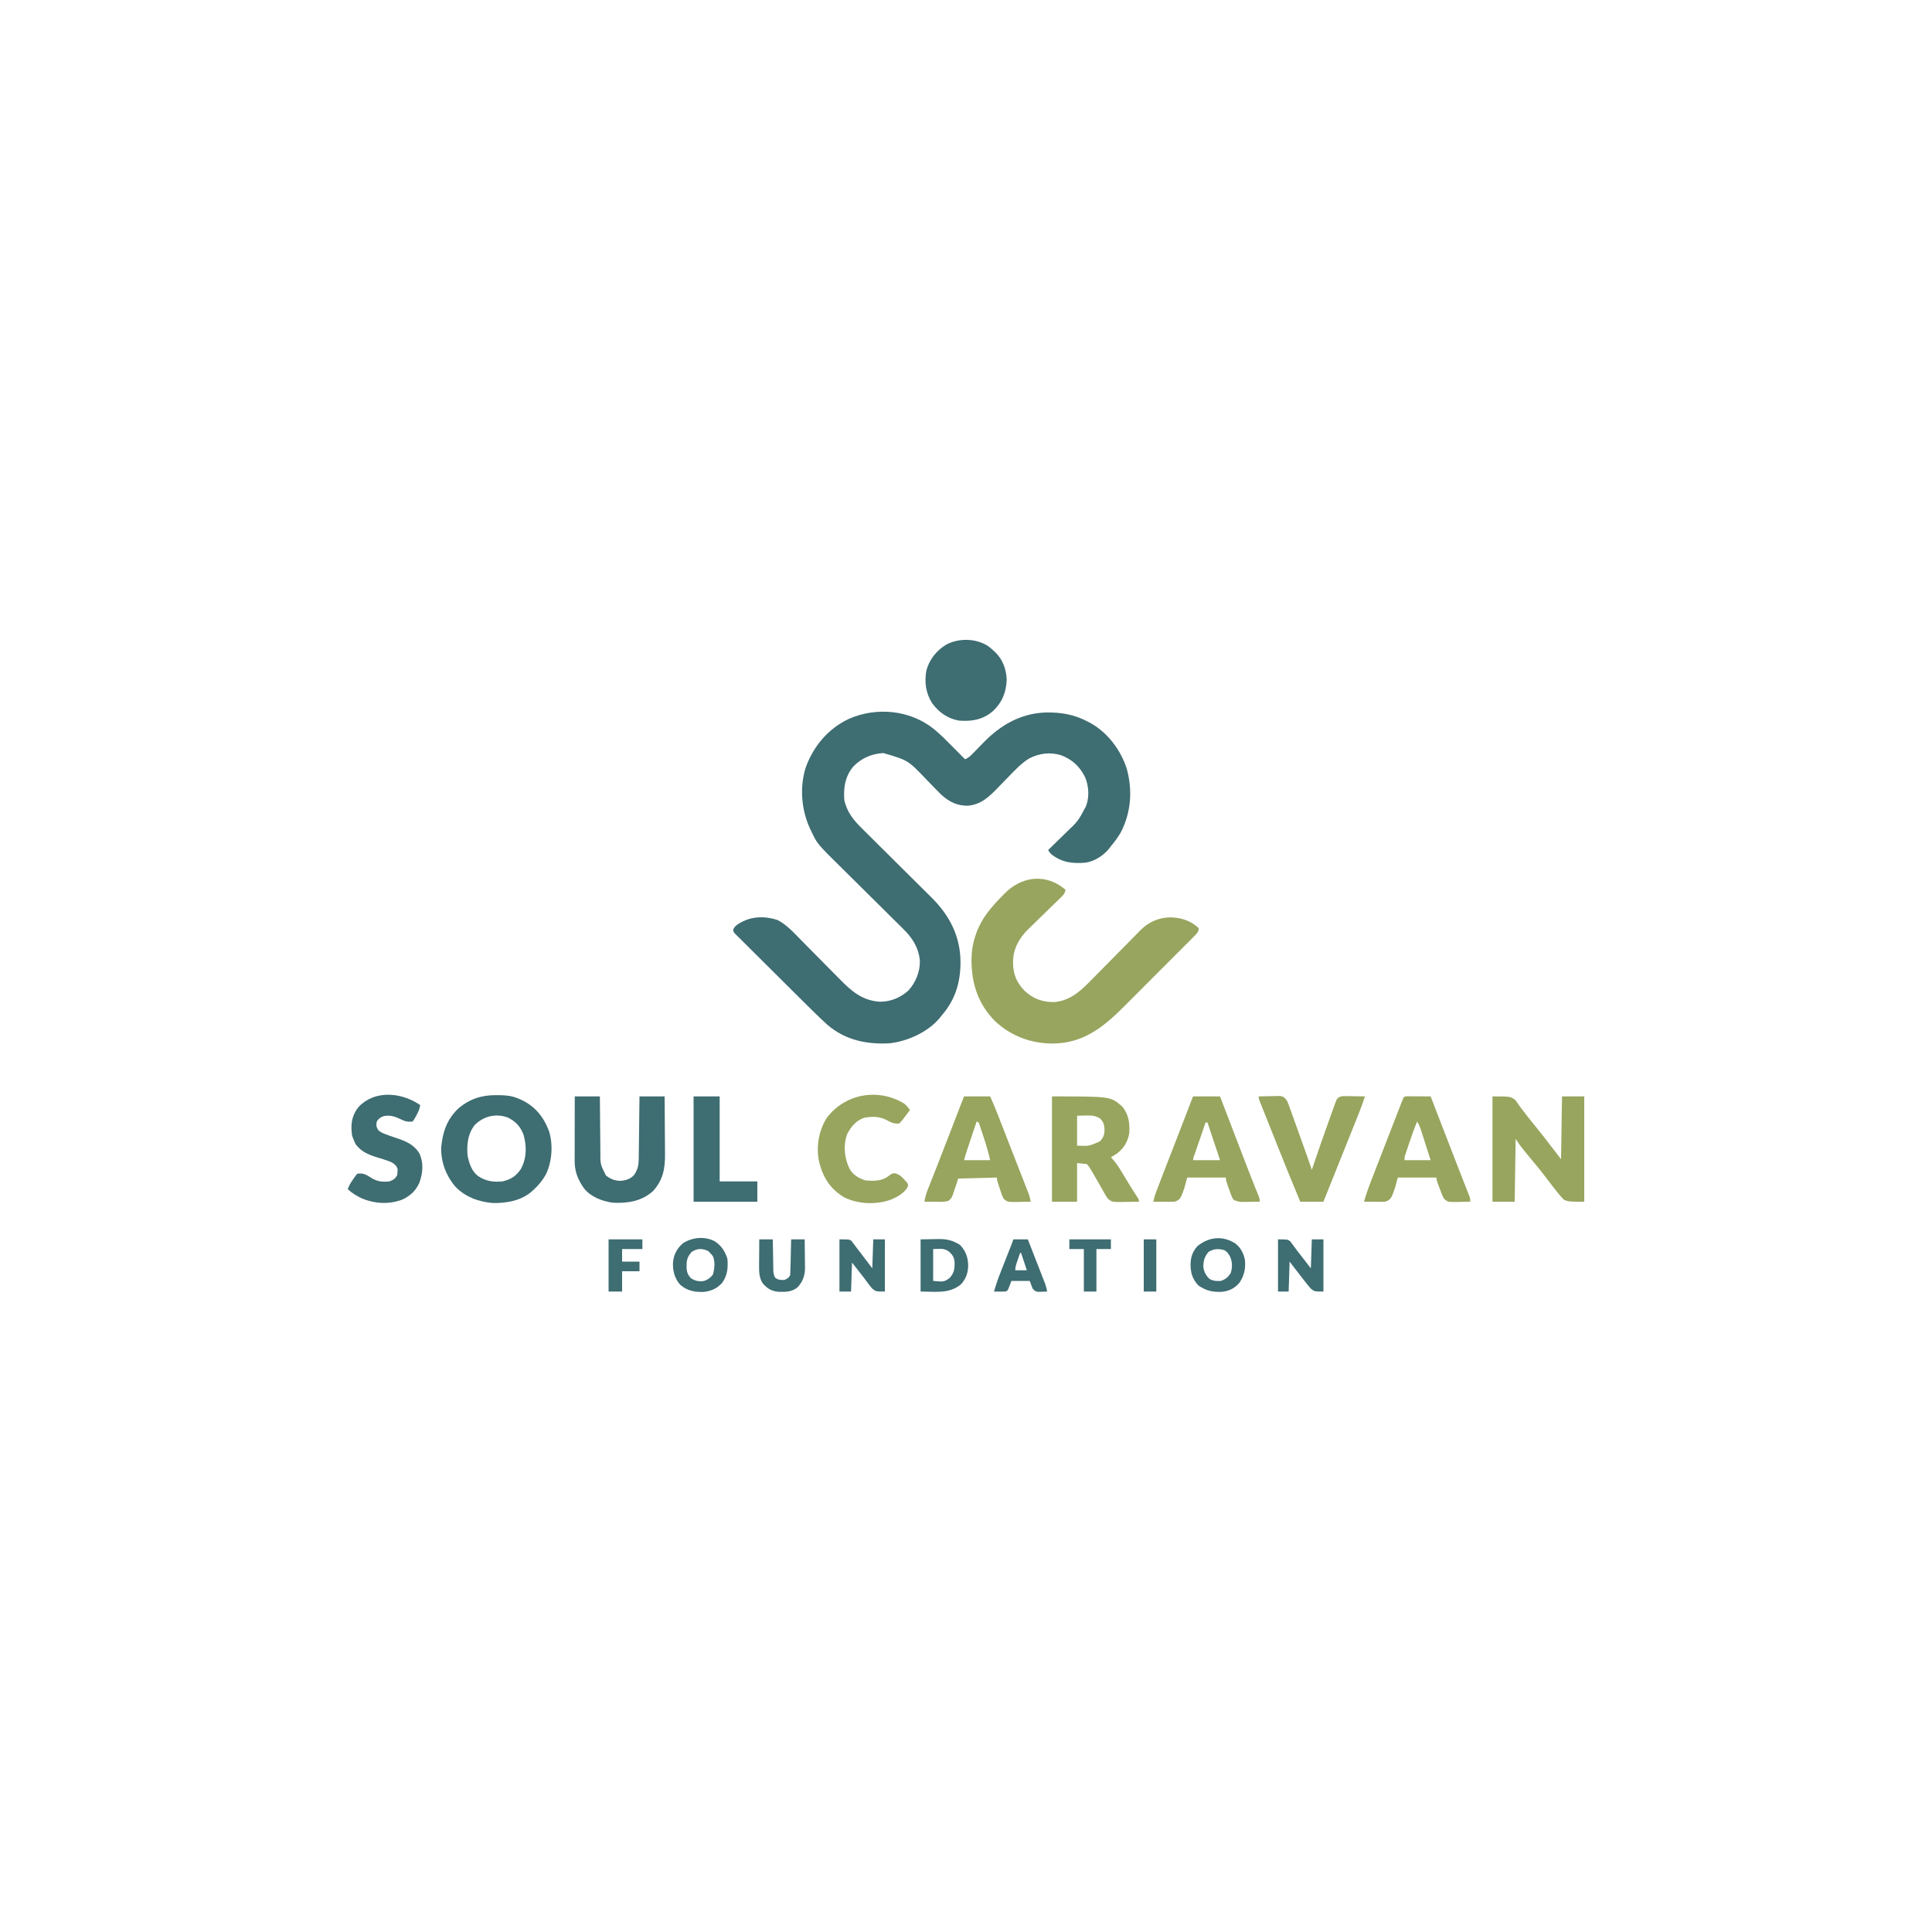
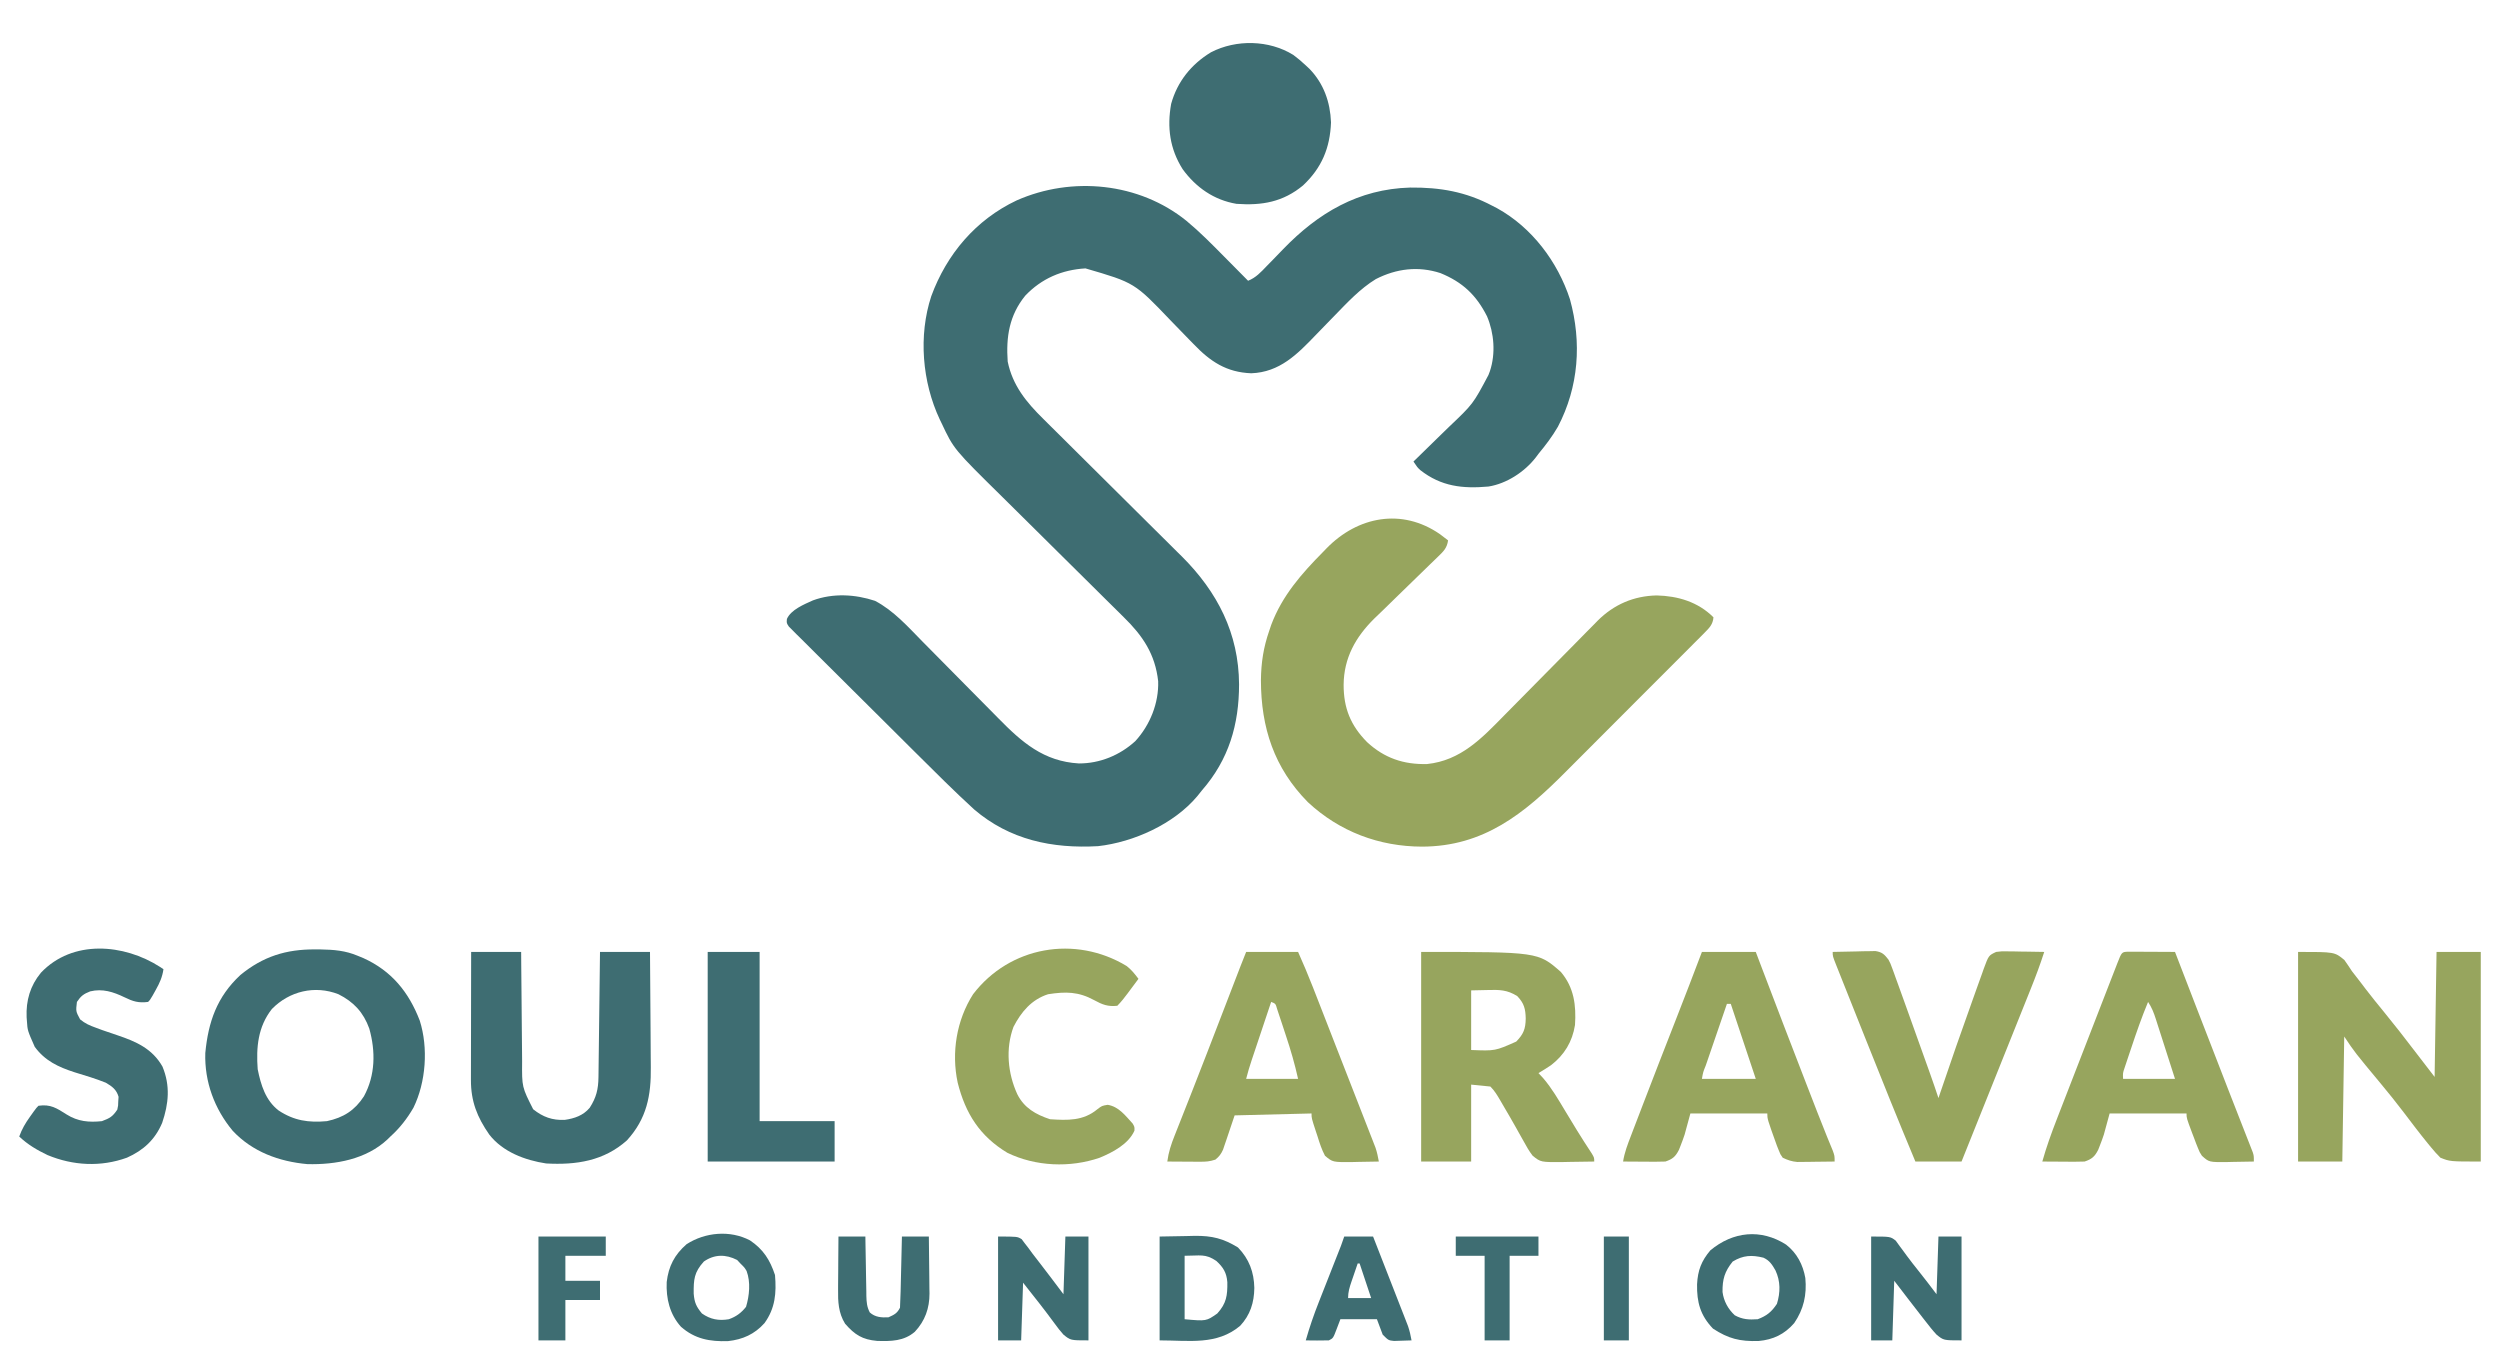
- <svg xmlns="http://www.w3.org/2000/svg" version="1.1" width="2000" height="2000">
+ <svg xmlns="http://www.w3.org/2000/svg" version="1.1" viewBox="350 640 1300 710" preserveAspectRatio="xMidYMid meet">
  <path d="M0 0 C6.999 5.802 13.331 12.237 19.707 18.707 C20.909 19.919 22.112 21.131 23.314 22.342 C26.222 25.271 29.122 28.206 32.02 31.145 C36.068 29.543 38.693 26.659 41.641 23.578 C42.753 22.44 43.866 21.303 44.979 20.166 C46.707 18.389 48.432 16.609 50.15 14.822 C68.489 -4.194 89.446 -16.564 116.314 -17.326 C131.797 -17.467 145.194 -15.189 159.02 -7.855 C160.243 -7.229 160.243 -7.229 161.492 -6.59 C179.62 3.408 193.026 21.263 199.395 40.77 C205.597 63.191 203.98 86.247 193.145 107.02 C190.204 112.101 186.76 116.632 183.02 121.145 C182.561 121.761 182.102 122.377 181.629 123.012 C175.839 130.499 166.445 136.656 157.02 138.145 C143.619 139.342 132.456 138.135 121.578 129.609 C120.02 128.145 120.02 128.145 118.02 125.145 C118.42 124.758 118.82 124.371 119.232 123.972 C123.436 119.902 127.618 115.81 131.789 111.705 C133.343 110.18 134.903 108.662 136.468 107.149 C149.006 95.239 149.006 95.239 157.02 80.145 C157.398 79.138 157.398 79.138 157.784 78.111 C160.814 69.005 159.982 58.379 156.281 49.641 C150.683 38.566 143.541 31.835 132.02 27.145 C120.509 23.411 109.209 24.789 98.457 30.27 C90.23 35.299 83.587 42.509 76.902 49.375 C76.273 50.019 75.645 50.662 74.997 51.326 C72.387 53.999 69.777 56.671 67.193 59.369 C57.564 69.398 48.459 78.694 33.676 79.246 C20.784 78.753 12.371 73.156 3.652 64.027 C2.892 63.252 2.132 62.477 1.349 61.678 C-1.871 58.393 -5.067 55.085 -8.264 51.779 C-26.997 32.159 -26.997 32.159 -52.543 24.707 C-64.77 25.422 -75.373 29.972 -83.855 38.895 C-92.186 49.148 -93.875 60.366 -92.98 73.145 C-90.431 85.584 -83.302 94.29 -74.44 102.994 C-73.603 103.828 -72.767 104.662 -71.905 105.521 C-69.158 108.255 -66.401 110.979 -63.645 113.703 C-61.72 115.615 -59.798 117.53 -57.876 119.444 C-52.31 124.986 -46.733 130.516 -41.155 136.045 C-34.062 143.078 -26.974 150.116 -19.895 157.164 C-16.602 160.441 -13.301 163.711 -9.997 166.978 C-8.258 168.707 -6.519 170.436 -4.78 172.166 C-4.004 172.929 -3.229 173.693 -2.43 174.479 C16.132 193.001 27.174 214.502 27.332 240.957 C27.332 261.906 22 280.122 8.02 296.145 C7.246 297.114 6.473 298.083 5.676 299.082 C-6.46 313.62 -27.495 323.069 -45.98 325.145 C-69.808 326.503 -91.932 321.886 -110.454 306.027 C-120.726 296.624 -130.566 286.781 -140.438 276.961 C-141.408 275.995 -142.379 275.03 -143.35 274.065 C-147.382 270.054 -151.412 266.042 -155.439 262.027 C-161.181 256.301 -166.932 250.585 -172.693 244.879 C-176.767 240.844 -180.831 236.8 -184.888 232.748 C-187.304 230.335 -189.725 227.927 -192.156 225.528 C-194.851 222.865 -197.53 220.186 -200.206 217.502 C-201.418 216.315 -201.418 216.315 -202.654 215.105 C-203.375 214.375 -204.097 213.645 -204.841 212.892 C-205.475 212.261 -206.109 211.63 -206.763 210.98 C-207.98 209.145 -207.98 209.145 -207.79 207.01 C-205.697 202.188 -198.845 199.405 -194.23 197.332 C-183.811 193.525 -172.368 194.131 -161.957 197.586 C-152.291 202.647 -144.888 211.017 -137.327 218.708 C-135.229 220.842 -133.123 222.968 -131.015 225.092 C-125.028 231.128 -119.053 237.174 -113.087 243.23 C-109.422 246.949 -105.747 250.658 -102.066 254.361 C-100.675 255.764 -99.289 257.17 -97.906 258.581 C-85.593 271.14 -74.276 281.071 -55.953 282.137 C-45.069 282.165 -34.641 277.881 -26.605 270.52 C-18.969 262.198 -14.351 250.717 -14.734 239.367 C-16.291 225.31 -22.739 215.741 -32.673 206.046 C-33.526 205.197 -34.379 204.348 -35.257 203.474 C-37.575 201.171 -39.901 198.877 -42.231 196.587 C-44.686 194.168 -47.129 191.737 -49.572 189.306 C-55.254 183.659 -60.95 178.026 -66.649 172.395 C-73.888 165.241 -81.121 158.08 -88.34 150.905 C-90.763 148.497 -93.189 146.092 -95.624 143.696 C-121.019 118.684 -121.019 118.684 -127.355 105.207 C-127.837 104.215 -127.837 104.215 -128.328 103.204 C-137.446 83.774 -139.466 59.667 -132.717 39.152 C-124.68 17.243 -109.491 -0.644 -88.312 -10.645 C-59.632 -23.333 -24.682 -19.958 0 0 Z " fill="#3E6D72" transform="translate(966.9805,754.8555)" />
  <path d="M0 0 C1.428 1.069 2.849 2.147 4.25 3.25 C3.7 7.179 1.926 8.904 -0.883 11.613 C-1.762 12.468 -2.64 13.324 -3.545 14.205 C-4.017 14.658 -4.489 15.112 -4.976 15.579 C-6.465 17.011 -7.943 18.454 -9.417 19.901 C-13.612 24.014 -17.821 28.111 -22.051 32.188 C-24.642 34.686 -27.214 37.202 -29.777 39.729 C-31.212 41.135 -32.667 42.52 -34.122 43.905 C-43.878 53.551 -49.937 64.409 -50.062 78.312 C-50.086 90.466 -46.435 99.482 -37.867 108.156 C-28.916 116.441 -18.874 119.861 -6.703 119.555 C10.859 117.743 21.827 106.108 33.546 94.149 C35.709 91.942 37.883 89.746 40.059 87.552 C45.455 82.108 50.837 76.649 56.215 71.186 C60.777 66.551 65.347 61.924 69.928 57.309 C72.059 55.156 74.178 52.992 76.297 50.826 C77.615 49.497 78.933 48.169 80.252 46.841 C80.829 46.245 81.406 45.649 82.001 45.035 C90.487 36.566 100.761 32.151 112.688 31.875 C123.738 32.14 134.219 35.219 142.25 43.25 C141.96 46.93 140.144 48.735 137.611 51.277 C136.829 52.069 136.047 52.861 135.241 53.677 C134.377 54.536 133.513 55.396 132.622 56.282 C131.716 57.195 130.81 58.107 129.877 59.048 C127.39 61.553 124.893 64.049 122.393 66.542 C120.301 68.631 118.214 70.725 116.126 72.818 C111.191 77.768 106.248 82.709 101.3 87.646 C96.22 92.714 91.153 97.796 86.092 102.884 C81.732 107.266 77.364 111.64 72.991 116.008 C70.385 118.61 67.783 121.215 65.188 123.827 C43.737 145.407 22.747 162.398 -9.25 162.5 C-31.578 162.453 -52.162 154.723 -68.633 139.395 C-86.226 121.574 -93.021 100.613 -93.069 75.997 C-92.966 66.807 -91.762 58.94 -88.75 50.25 C-88.399 49.212 -88.049 48.175 -87.688 47.105 C-81.967 31.95 -71.969 20.595 -60.75 9.25 C-60.156 8.635 -59.562 8.019 -58.949 7.385 C-42.74 -9.231 -19.783 -13.679 0 0 Z " fill="#97A55E" transform="translate(1098.75,917.75)" />
  <path d="M0 0 C19 0 19 0 24.062 4.188 C25.422 6.092 26.733 8.032 28 10 C29.57 12.052 31.154 14.093 32.75 16.125 C33.59 17.231 34.428 18.338 35.266 19.445 C38.257 23.368 41.375 27.183 44.5 31 C50.141 37.901 55.596 44.911 61 52 C65.95 58.435 65.95 58.435 71 65 C71.33 43.55 71.66 22.1 72 0 C79.59 0 87.18 0 95 0 C95 35.97 95 71.94 95 109 C79 109 79 109 74 107 C72.184 105.181 70.601 103.428 69 101.438 C68.529 100.867 68.059 100.297 67.573 99.71 C63.265 94.443 59.158 89.019 55.055 83.591 C51.096 78.372 47 73.287 42.812 68.25 C29.445 52.168 29.445 52.168 24 44 C23.67 65.45 23.34 86.9 23 109 C15.41 109 7.82 109 0 109 C0 73.03 0 37.06 0 0 Z " fill="#97A55E" transform="translate(1545,1135)" />
  <path d="M0 0 C1.46 0.008 1.46 0.008 2.949 0.017 C9.744 0.132 15.808 0.636 22.125 3.312 C23.103 3.715 24.082 4.117 25.09 4.531 C39.749 11.186 48.686 22.171 54.398 37.023 C58.896 51.194 57.628 69.061 51.125 82.312 C47.835 87.985 44.009 92.917 39.125 97.312 C38.638 97.792 38.15 98.272 37.648 98.766 C26.583 109.149 10.713 112.012 -4.008 111.66 C-18.707 110.339 -32.607 105.278 -42.875 94.312 C-52.359 82.927 -57.581 68.803 -57.121 53.91 C-55.589 37.742 -51.079 24.67 -38.875 13.312 C-27.094 3.662 -15.085 -0.091 0 0 Z M-22.5 31 C-29.751 40.216 -30.72 50.967 -29.875 62.312 C-28.216 70.525 -25.812 78.5 -18.988 83.77 C-10.957 89.078 -3.39 90.179 6.125 89.312 C14.685 87.477 20.597 83.749 25.367 76.398 C31.355 65.428 31.469 53.012 28.156 41.172 C25.125 32.768 20.09 27.316 12.125 23.312 C-0.155 18.525 -13.406 21.689 -22.5 31 Z " fill="#3E6D72" transform="translate(513.875,1133.688)" />
  <path d="M0 0 C60.783 0 60.783 0 72.617 10.379 C79.517 18.468 80.669 27.793 80 38 C78.631 46.654 74.495 53.534 67.543 58.895 C65.397 60.338 63.238 61.706 61 63 C61.826 63.892 62.653 64.784 63.504 65.703 C67.989 70.939 71.393 76.859 74.938 82.75 C76.3 84.995 77.663 87.24 79.027 89.484 C80.013 91.113 80.013 91.113 81.019 92.775 C83.524 96.853 86.125 100.865 88.752 104.864 C90 107 90 107 90 109 C85.792 109.087 81.584 109.141 77.375 109.188 C76.185 109.213 74.995 109.238 73.77 109.264 C62.209 109.361 62.209 109.361 58 106 C56.132 103.599 54.691 101.049 53.25 98.375 C52.391 96.85 51.532 95.325 50.672 93.801 C50.236 93.014 49.799 92.227 49.35 91.417 C47.124 87.431 44.812 83.498 42.5 79.562 C42.079 78.835 41.658 78.108 41.224 77.359 C39.644 74.652 38.226 72.226 36 70 C32.7 69.67 29.4 69.34 26 69 C26 82.2 26 95.4 26 109 C17.42 109 8.84 109 0 109 C0 73.03 0 37.06 0 0 Z M26 20 C26 30.23 26 40.46 26 51 C38.491 51.495 38.491 51.495 49.438 46.625 C53.224 42.746 54.299 40.038 54.375 34.625 C54.268 29.628 53.543 26.73 50 23 C44.823 19.678 40.551 19.63 34.625 19.812 C31.779 19.874 28.933 19.936 26 20 Z " fill="#97A55E" transform="translate(1089,1135)" />
  <path d="M0 0 C8.58 0 17.16 0 26 0 C26.015 2.109 26.029 4.218 26.044 6.391 C26.095 13.38 26.161 20.368 26.236 27.357 C26.28 31.592 26.32 35.827 26.346 40.062 C26.373 44.154 26.413 48.245 26.463 52.336 C26.48 53.892 26.491 55.449 26.498 57.005 C26.395 70.255 26.395 70.255 32.25 81.812 C37.346 85.866 42.204 87.615 48.664 87.34 C53.766 86.598 58.247 85.074 61.641 81.059 C65.085 75.685 66.127 71.459 66.205 65.05 C66.215 64.347 66.225 63.645 66.235 62.921 C66.267 60.599 66.292 58.278 66.316 55.957 C66.337 54.347 66.358 52.737 66.379 51.127 C66.435 46.891 66.484 42.654 66.532 38.418 C66.582 34.094 66.638 29.771 66.693 25.447 C66.801 16.965 66.902 8.482 67 0 C75.58 0 84.16 0 93 0 C93.091 9.572 93.164 19.143 93.207 28.715 C93.228 33.16 93.256 37.606 93.302 42.051 C93.346 46.35 93.369 50.649 93.38 54.948 C93.387 56.579 93.401 58.21 93.423 59.842 C93.613 74.669 91.309 86.711 81 98 C68.986 108.719 54.596 110.862 39 110 C28.025 108.347 16.441 103.999 9.445 95 C3.121 85.938 -0.132 77.732 -0.114 66.639 C-0.114 65.917 -0.114 65.194 -0.114 64.45 C-0.113 62.075 -0.106 59.7 -0.098 57.324 C-0.096 55.672 -0.094 54.02 -0.093 52.368 C-0.09 48.03 -0.08 43.692 -0.069 39.353 C-0.058 34.922 -0.054 30.491 -0.049 26.061 C-0.038 17.374 -0.021 8.687 0 0 Z " fill="#3E6D72" transform="translate(595,1135)" />
  <path d="M0 0 C9.24 0 18.48 0 28 0 C28.935 2.463 29.869 4.927 30.832 7.465 C38.529 27.732 46.287 47.974 54.125 68.188 C54.525 69.221 54.926 70.254 55.339 71.319 C56.498 74.311 57.659 77.302 58.82 80.293 C59.183 81.227 59.545 82.161 59.918 83.123 C61.546 87.309 63.189 91.488 64.886 95.647 C65.17 96.346 65.455 97.045 65.748 97.765 C66.493 99.588 67.246 101.408 68 103.228 C69 106 69 106 69 109 C65.438 109.058 61.875 109.094 58.312 109.125 C57.305 109.142 56.298 109.159 55.26 109.176 C54.283 109.182 53.307 109.189 52.301 109.195 C51.405 109.206 50.51 109.216 49.587 109.227 C46.706 108.974 44.592 108.266 42 107 C40.777 105.258 40.777 105.258 39.938 103.125 C39.622 102.332 39.306 101.539 38.98 100.723 C34 86.892 34 86.892 34 84 C20.8 84 7.6 84 -6 84 C-6.99 87.63 -7.98 91.26 -9 95 C-9.622 96.849 -10.275 98.689 -11 100.5 C-11.309 101.294 -11.619 102.088 -11.938 102.906 C-13.722 106.423 -15.251 107.75 -19 109 C-20.7 109.082 -22.403 109.107 -24.105 109.098 C-25.088 109.094 -26.071 109.091 -27.084 109.088 C-28.108 109.08 -29.132 109.071 -30.188 109.062 C-31.223 109.058 -32.259 109.053 -33.326 109.049 C-35.884 109.037 -38.442 109.021 -41 109 C-40.275 104.36 -38.645 100.125 -36.965 95.766 C-36.655 94.952 -36.344 94.138 -36.024 93.299 C-35 90.614 -33.969 87.932 -32.938 85.25 C-32.219 83.372 -31.5 81.493 -30.781 79.615 C-25.078 64.723 -19.289 49.866 -13.476 35.017 C-8.917 23.369 -4.422 11.701 0 0 Z M13 27 C11.147 32.393 9.295 37.786 7.446 43.18 C6.816 45.017 6.185 46.853 5.554 48.689 C4.649 51.322 3.746 53.956 2.844 56.59 C2.559 57.416 2.275 58.242 1.982 59.093 C0.609 62.475 0.609 62.475 0 66 C9.24 66 18.48 66 28 66 C27.145 63.436 26.291 60.872 25.41 58.23 C21.94 47.82 18.47 37.41 15 27 C14.34 27 13.68 27 13 27 Z " fill="#97A55E" transform="translate(1235,1135)" />
  <path d="M0 0 C8.91 0 17.82 0 27 0 C29.687 6.046 32.265 12.061 34.66 18.219 C35.003 19.095 35.346 19.971 35.699 20.874 C36.822 23.748 37.943 26.624 39.062 29.5 C39.849 31.518 40.636 33.535 41.424 35.552 C43.085 39.812 44.744 44.071 46.402 48.332 C48.608 53.996 50.82 59.657 53.033 65.319 C54.788 69.811 56.54 74.306 58.291 78.8 C59.136 80.969 59.983 83.137 60.831 85.305 C62.018 88.338 63.199 91.374 64.379 94.41 C64.732 95.31 65.086 96.21 65.45 97.138 C65.772 97.971 66.095 98.805 66.428 99.664 C66.709 100.385 66.99 101.106 67.28 101.848 C68.07 104.209 68.559 106.551 69 109 C65.458 109.088 61.917 109.141 58.375 109.188 C57.376 109.213 56.377 109.238 55.348 109.264 C45.025 109.366 45.025 109.366 41 106 C39.288 102.767 38.201 99.426 37.125 95.938 C36.818 95.014 36.511 94.09 36.195 93.139 C34 86.43 34 86.43 34 84 C20.8 84.33 7.6 84.66 -6 85 C-8.178 91.444 -8.178 91.444 -10.337 97.894 C-10.614 98.698 -10.891 99.503 -11.176 100.332 C-11.453 101.154 -11.731 101.976 -12.017 102.823 C-13.066 105.145 -14.026 106.406 -16 108 C-19 109 -20.974 109.116 -24.105 109.098 C-25.088 109.094 -26.071 109.091 -27.084 109.088 C-28.108 109.08 -29.132 109.071 -30.188 109.062 C-31.223 109.058 -32.259 109.053 -33.326 109.049 C-35.884 109.037 -38.442 109.021 -41 109 C-40.383 104.181 -38.975 99.931 -37.176 95.449 C-36.882 94.702 -36.587 93.955 -36.284 93.185 C-35.639 91.548 -34.992 89.912 -34.342 88.277 C-32.543 83.75 -30.763 79.216 -28.98 74.684 C-28.593 73.7 -28.205 72.716 -27.806 71.702 C-22.763 58.885 -17.819 46.029 -12.867 33.177 C-11.174 28.783 -9.481 24.389 -7.787 19.995 C-6.915 17.734 -6.043 15.472 -5.172 13.21 C-4.783 12.2 -4.394 11.19 -3.993 10.149 C-3.655 9.272 -3.316 8.394 -2.968 7.489 C-1.995 4.987 -0.997 2.493 0 0 Z M13 26 C11.307 31.053 9.617 36.107 7.928 41.161 C7.353 42.88 6.778 44.599 6.202 46.317 C5.374 48.789 4.548 51.262 3.723 53.734 C3.465 54.501 3.208 55.268 2.943 56.058 C1.842 59.359 0.845 62.622 0 66 C8.91 66 17.82 66 27 66 C25.289 58.302 23.178 51.007 20.687 43.559 C19.993 41.479 19.313 39.396 18.633 37.312 C18.193 35.989 17.753 34.666 17.312 33.344 C16.917 32.149 16.521 30.955 16.113 29.725 C15.298 26.874 15.298 26.874 13 26 Z " fill="#97A55E" transform="translate(998,1135)" />
  <path d="M0 0 C1.126 0.005 2.252 0.01 3.412 0.016 C4.627 0.019 5.842 0.022 7.094 0.026 C8.373 0.034 9.652 0.042 10.97 0.051 C12.254 0.056 13.537 0.06 14.859 0.065 C18.042 0.077 21.225 0.093 24.408 0.114 C24.641 0.719 24.875 1.324 25.115 1.948 C27.407 7.89 29.699 13.832 31.992 19.775 C33.23 22.984 34.469 26.194 35.706 29.404 C41.146 43.514 46.597 57.618 52.099 71.703 C52.983 73.969 53.867 76.235 54.75 78.5 C56.011 81.733 57.274 84.965 58.542 88.195 C59.707 91.164 60.867 94.134 62.025 97.106 C62.544 98.419 62.544 98.419 63.073 99.759 C63.538 100.957 63.538 100.957 64.013 102.179 C64.284 102.871 64.555 103.563 64.835 104.276 C65.408 106.114 65.408 106.114 65.408 109.114 C61.846 109.201 58.284 109.254 54.72 109.301 C53.713 109.326 52.706 109.351 51.668 109.377 C42.121 109.472 42.121 109.472 38.408 106.114 C37.185 104.239 37.185 104.239 36.345 102.114 C36.03 101.328 35.714 100.543 35.388 99.735 C35.065 98.87 34.741 98.005 34.408 97.114 C34.033 96.135 33.658 95.157 33.271 94.149 C30.408 86.503 30.408 86.503 30.408 84.114 C17.208 84.114 4.008 84.114 -9.592 84.114 C-10.582 87.744 -11.572 91.374 -12.592 95.114 C-13.214 96.962 -13.868 98.802 -14.592 100.614 C-14.901 101.408 -15.211 102.202 -15.53 103.02 C-17.314 106.536 -18.843 107.864 -22.592 109.114 C-24.292 109.195 -25.995 109.221 -27.698 109.211 C-28.68 109.208 -29.663 109.205 -30.676 109.201 C-31.7 109.193 -32.724 109.185 -33.78 109.176 C-34.815 109.172 -35.851 109.167 -36.918 109.162 C-39.476 109.151 -42.034 109.133 -44.592 109.114 C-42.481 101.608 -39.878 94.371 -37.049 87.11 C-36.608 85.968 -36.167 84.827 -35.712 83.651 C-34.525 80.582 -33.334 77.515 -32.142 74.449 C-30.905 71.264 -29.671 68.078 -28.437 64.893 C-26.202 59.126 -23.963 53.361 -21.723 47.597 C-19.742 42.501 -17.766 37.403 -15.791 32.305 C-14.301 28.463 -12.809 24.621 -11.316 20.779 C-10.626 19.006 -9.938 17.232 -9.25 15.458 C-8.308 13.03 -7.363 10.603 -6.416 8.176 C-6.141 7.465 -5.866 6.755 -5.583 6.022 C-3.282 0.144 -3.282 0.144 0 0 Z M10.408 26.114 C7.129 33.976 4.345 41.969 1.658 50.051 C1.247 51.269 0.836 52.486 0.412 53.74 C-0.17 55.486 -0.17 55.486 -0.764 57.266 C-1.291 58.844 -1.291 58.844 -1.829 60.453 C-2.73 63.133 -2.73 63.133 -2.592 66.114 C6.318 66.114 15.228 66.114 24.408 66.114 C22.74 60.898 21.069 55.683 19.391 50.47 C18.821 48.697 18.252 46.923 17.686 45.148 C16.871 42.597 16.05 40.049 15.228 37.5 C14.976 36.706 14.724 35.913 14.464 35.095 C13.384 31.763 12.362 29.045 10.408 26.114 Z " fill="#97A55E" transform="translate(1456.592,1134.886)" />
  <path d="M0 0 C2.315 1.703 4.413 3.491 6.508 5.457 C7.146 6.054 7.784 6.651 8.441 7.266 C15.857 14.936 19.228 24.531 19.633 35.098 C19.138 48.393 14.794 58.776 5.07 67.895 C-5.308 76.497 -16.222 78.401 -29.492 77.457 C-41.177 75.499 -50.599 68.945 -57.492 59.457 C-64.182 48.937 -65.695 37.653 -63.492 25.457 C-60.283 13.888 -53.034 4.859 -42.781 -1.359 C-29.676 -8.136 -12.603 -7.803 0 0 Z " fill="#3E6D72" transform="translate(1022.492,668.543)" />
  <path d="M0 0 C4.083 -0.116 8.166 -0.187 12.25 -0.25 C13.409 -0.284 14.568 -0.317 15.762 -0.352 C16.877 -0.364 17.992 -0.377 19.141 -0.391 C20.167 -0.412 21.193 -0.433 22.251 -0.454 C25.758 0.125 26.834 1.23 29 4 C30.042 5.991 30.042 5.991 30.832 8.164 C31.307 9.446 31.307 9.446 31.791 10.754 C32.128 11.702 32.465 12.649 32.812 13.625 C33.18 14.63 33.547 15.636 33.926 16.671 C35.03 19.705 36.121 22.743 37.207 25.784 C38.085 28.238 38.967 30.691 39.849 33.145 C43.193 42.448 46.525 51.756 49.84 61.07 C50.129 61.882 50.418 62.694 50.716 63.53 C52.189 67.673 53.627 71.823 55 76 C55.382 74.868 55.382 74.868 55.772 73.713 C61.346 57.24 67.051 40.812 72.945 24.45 C73.606 22.611 74.262 20.769 74.914 18.927 C75.835 16.325 76.773 13.731 77.715 11.137 C77.987 10.357 78.26 9.577 78.541 8.773 C81.104 1.82 81.104 1.82 85 0 C87.749 -0.341 87.749 -0.341 90.859 -0.293 C91.974 -0.283 93.089 -0.274 94.238 -0.264 C95.397 -0.239 96.556 -0.213 97.75 -0.188 C98.924 -0.174 100.099 -0.16 101.309 -0.146 C104.206 -0.111 107.103 -0.062 110 0 C107.917 6.511 105.539 12.861 102.988 19.201 C102.597 20.178 102.206 21.155 101.804 22.161 C100.524 25.36 99.241 28.557 97.957 31.754 C97.064 33.983 96.172 36.212 95.279 38.441 C92.939 44.287 90.596 50.131 88.252 55.974 C85.857 61.946 83.465 67.919 81.072 73.893 C76.384 85.596 71.693 97.298 67 109 C59.08 109 51.16 109 43 109 C34.063 87.619 25.404 66.133 16.85 44.597 C15.072 40.12 13.288 35.646 11.504 31.172 C10.117 27.692 8.733 24.212 7.35 20.731 C6.693 19.077 6.034 17.423 5.374 15.77 C4.465 13.491 3.559 11.209 2.655 8.927 C2.384 8.25 2.113 7.574 1.834 6.877 C0 2.228 0 2.228 0 0 Z " fill="#97A55E" transform="translate(1303,1135)" />
  <path d="M0 0 C0.571 0.387 1.142 0.773 1.73 1.172 C1.131 5.28 -0.241 8.314 -2.27 11.922 C-2.806 12.886 -3.342 13.85 -3.895 14.844 C-5.27 17.172 -5.27 17.172 -6.27 18.172 C-11.209 18.816 -14.114 17.933 -18.582 15.734 C-24.355 12.955 -29.977 11.123 -36.379 12.688 C-39.787 14.011 -41.219 15.097 -43.27 18.172 C-43.862 23.079 -43.862 23.079 -41.605 27.246 C-38.977 29.413 -36.723 30.4 -33.52 31.547 C-32.374 31.972 -31.228 32.398 -30.047 32.836 C-27.448 33.769 -24.835 34.647 -22.211 35.508 C-12.527 38.766 -4.064 42.467 1.223 51.809 C5.339 61.759 4.463 71.057 1.047 81.09 C-2.69 89.838 -8.637 95.313 -17.27 99.172 C-30.864 104.088 -45.244 103.335 -58.543 97.812 C-64.055 95.172 -68.823 92.372 -73.27 88.172 C-71.889 84.314 -70.091 81.247 -67.707 77.922 C-67.087 77.05 -66.467 76.179 -65.828 75.281 C-64.27 73.172 -64.27 73.172 -63.27 72.172 C-57.051 71.246 -53.796 73.396 -48.609 76.703 C-42.784 80.36 -37.002 80.893 -30.27 80.172 C-26.157 78.63 -24.712 77.835 -22.27 74.172 C-21.805 72.065 -21.805 72.065 -21.77 69.797 C-21.718 69.047 -21.666 68.296 -21.613 67.523 C-22.662 63.765 -25.022 62.048 -28.27 60.172 C-33.577 58.028 -39.059 56.416 -44.529 54.742 C-52.909 52.034 -59.909 48.786 -65.207 41.512 C-68.96 33.027 -68.96 33.027 -69.27 28.172 C-69.32 27.508 -69.37 26.844 -69.422 26.16 C-69.803 17.435 -67.563 9.762 -61.988 2.984 C-45.533 -14.369 -18.871 -12.12 0 0 Z " fill="#3E6D72" transform="translate(433.2695,1142.828)" />
  <path d="M0 0 C2.486 1.945 4.239 4.138 6.121 6.66 C4.665 8.62 3.206 10.578 1.746 12.535 C1.334 13.091 0.921 13.646 0.496 14.219 C-1.204 16.495 -2.867 18.648 -4.879 20.66 C-9.76 21.209 -12.693 20.053 -16.941 17.723 C-25.116 13.272 -31.739 13.234 -40.879 14.66 C-49.471 17.415 -54.845 23.827 -58.879 31.66 C-63.058 43.002 -61.86 55.797 -56.879 66.66 C-53.305 73.794 -47.303 77.186 -39.879 79.66 C-30.754 80.263 -22.573 80.572 -15.254 74.473 C-12.879 72.66 -12.879 72.66 -9.879 72.16 C-4.062 73.13 -0.751 77.725 3.082 81.879 C4.121 83.66 4.121 83.66 4.027 85.633 C0.905 92.618 -7.324 96.919 -14.074 99.695 C-29.434 104.979 -47.383 104.252 -62.051 97.117 C-76.4 88.456 -83.827 76.718 -87.879 60.66 C-91.232 45.013 -88.474 28.15 -79.879 14.66 C-60.839 -10.233 -26.793 -16.22 0 0 Z " fill="#97A55E" transform="translate(935.8789,1142.34)" />
  <path d="M0 0 C8.91 0 17.82 0 27 0 C27 29.04 27 58.08 27 88 C39.87 88 52.74 88 66 88 C66 94.93 66 101.86 66 109 C44.22 109 22.44 109 0 109 C0 73.03 0 37.06 0 0 Z " fill="#3E6D72" transform="translate(718,1135)" />
  <path d="M0 0 C10 0 10 0 12.27 1.371 C13.033 2.394 13.033 2.394 13.812 3.438 C14.442 4.244 15.071 5.051 15.719 5.883 C16.472 6.911 17.224 7.94 18 9 C19.09 10.417 20.184 11.831 21.281 13.242 C25.576 18.787 29.792 24.389 34 30 C34.33 20.1 34.66 10.2 35 0 C38.96 0 42.92 0 47 0 C47 17.82 47 35.64 47 54 C37.686 54 37.686 54 34 51 C31.711 48.355 31.711 48.355 29.375 45.188 C28.511 44.031 27.647 42.874 26.781 41.719 C26.333 41.115 25.884 40.512 25.422 39.891 C22.959 36.615 20.415 33.404 17.875 30.188 C15.462 27.125 15.462 27.125 13 24 C12.67 33.9 12.34 43.8 12 54 C8.04 54 4.08 54 0 54 C0 36.18 0 18.36 0 0 Z " fill="#3E6D72" transform="translate(869,1283)" />
  <path d="M0 0 C6.959 4.689 10.39 10.17 13 18 C13.798 27.33 13.127 35.308 7.527 43.031 C2.351 48.807 -3.749 51.527 -11.402 52.379 C-20.839 52.697 -28.653 51.289 -35.875 44.938 C-41.735 38.441 -43.703 30.217 -43.312 21.629 C-42.336 13.412 -39.26 7.49 -33 2 C-23.306 -4.258 -10.377 -5.449 0 0 Z M-24 11 C-29.063 16.61 -29.351 20.293 -29.277 27.723 C-28.885 32.36 -27.962 34.415 -25 38 C-20.625 41.082 -16.255 41.903 -11 41 C-7.214 39.665 -4.582 37.732 -2.062 34.562 C-0.314 28.701 0.393 21.786 -1.762 15.93 C-2.831 14.138 -2.831 14.138 -5 12 C-5.557 11.402 -6.114 10.804 -6.688 10.188 C-12.599 7.152 -18.504 7.166 -24 11 Z " fill="#3E6D72" transform="translate(740,1285)" />
  <path d="M0 0 C5.65 4.391 8.791 10.413 10.027 17.398 C10.832 26.121 9.193 33.532 4.25 40.812 C-0.784 46.618 -6.674 49.447 -14.277 50.129 C-24.01 50.43 -29.982 48.93 -38 43.688 C-44.563 36.827 -46.44 30.03 -46.276 20.652 C-45.908 13.385 -44.018 8.499 -39.375 3 C-27.605 -6.808 -13.113 -8.365 0 0 Z M-27.75 8.812 C-31.936 13.99 -33.122 18.036 -33.035 24.652 C-32.404 29.432 -30.174 33.475 -26.688 36.75 C-22.644 38.967 -19.297 39.121 -14.75 38.812 C-10.08 37.073 -7.488 34.971 -4.75 30.812 C-2.929 24.926 -2.858 19.054 -5.5 13.438 C-7.222 10.441 -8.531 8.292 -11.75 6.812 C-17.798 5.318 -22.283 5.49 -27.75 8.812 Z " fill="#3E6D72" transform="translate(1278.75,1287.188)" />
  <path d="M0 0 C10 0 10 0 12.777 2.133 C13.49 3.12 14.203 4.108 14.938 5.125 C15.535 5.921 15.535 5.921 16.145 6.732 C16.999 7.872 17.841 9.02 18.672 10.177 C20.531 12.729 22.501 15.187 24.469 17.656 C27.708 21.724 30.88 25.839 34 30 C34.33 20.1 34.66 10.2 35 0 C38.96 0 42.92 0 47 0 C47 17.82 47 35.64 47 54 C37.662 54 37.662 54 34 51 C31.962 48.812 30.133 46.495 28.312 44.125 C27.797 43.467 27.282 42.81 26.751 42.133 C25.158 40.095 23.578 38.049 22 36 C20.999 34.707 19.997 33.414 18.996 32.121 C16.651 29.09 14.327 26.045 12 23 C11.67 33.23 11.34 43.46 11 54 C7.37 54 3.74 54 0 54 C0 36.18 0 18.36 0 0 Z " fill="#3E6D72" transform="translate(1323,1283)" />
  <path d="M0 0 C6.899 -0.124 6.899 -0.124 13.938 -0.25 C16.086 -0.305 16.086 -0.305 18.277 -0.36 C27.319 -0.439 33.137 1.016 40.75 5.688 C46.537 11.636 49.089 18.535 49.25 26.75 C49.137 34.378 47.132 40.789 41.871 46.43 C29.726 56.622 15.44 54 0 54 C0 36.18 0 18.36 0 0 Z M13 10 C13 20.89 13 31.78 13 43 C24.257 44.029 24.257 44.029 30 40 C34.78 34.689 35.297 30.666 35.215 23.727 C34.823 18.757 33.099 16.017 29.5 12.688 C23.713 8.781 21.129 10 13 10 Z " fill="#3E6D72" transform="translate(953,1283)" />
  <path d="M0 0 C4.62 0 9.24 0 14 0 C14.015 1.1 14.029 2.2 14.044 3.333 C14.102 7.418 14.179 11.503 14.262 15.588 C14.296 17.356 14.324 19.123 14.346 20.89 C14.38 23.432 14.432 25.974 14.488 28.516 C14.495 29.304 14.501 30.093 14.508 30.906 C14.594 34.127 14.786 36.591 16.29 39.472 C19.094 41.978 22.382 42.197 26 42 C28.998 40.66 30.528 39.944 32 37 C32.157 34.231 32.258 31.483 32.316 28.711 C32.337 27.893 32.358 27.074 32.379 26.231 C32.445 23.612 32.504 20.994 32.562 18.375 C32.606 16.602 32.649 14.828 32.693 13.055 C32.801 8.703 32.902 4.352 33 0 C37.62 0 42.24 0 47 0 C47.075 4.98 47.129 9.961 47.165 14.941 C47.18 16.633 47.2 18.324 47.226 20.016 C47.263 22.458 47.28 24.901 47.293 27.344 C47.308 28.09 47.324 28.836 47.34 29.605 C47.342 37.305 45.029 43.842 39.711 49.523 C34.032 54.424 27.352 54.491 20.117 54.273 C12.443 53.6 8.494 51.105 3.445 45.328 C-0.039 39.715 -0.283 33.833 -0.195 27.441 C-0.192 26.652 -0.19 25.863 -0.187 25.05 C-0.176 22.554 -0.151 20.058 -0.125 17.562 C-0.115 15.86 -0.106 14.158 -0.098 12.455 C-0.076 8.303 -0.041 4.152 0 0 Z " fill="#3E6D72" transform="translate(786,1283)" />
  <path d="M0 0 C4.95 0 9.9 0 15 0 C17.693 6.885 20.38 13.772 23.063 20.66 C23.976 23.003 24.891 25.346 25.807 27.688 C27.124 31.055 28.435 34.424 29.746 37.793 C30.362 39.362 30.362 39.362 30.99 40.963 C31.37 41.943 31.75 42.924 32.142 43.934 C32.478 44.794 32.813 45.653 33.158 46.538 C34.004 49.012 34.548 51.428 35 54 C33.063 54.081 31.125 54.139 29.188 54.188 C28.109 54.222 27.03 54.257 25.918 54.293 C23 54 23 54 20 51 C19.01 48.36 18.02 45.72 17 43 C10.73 43 4.46 43 -2 43 C-2.619 44.629 -3.237 46.259 -3.875 47.938 C-5.75 52.875 -5.75 52.875 -8 54 C-10.041 54.071 -12.083 54.084 -14.125 54.062 C-15.221 54.053 -16.316 54.044 -17.445 54.035 C-18.288 54.024 -19.131 54.012 -20 54 C-18.076 47.239 -15.832 40.693 -13.242 34.16 C-12.894 33.271 -12.545 32.383 -12.186 31.467 C-11.086 28.664 -9.981 25.863 -8.875 23.062 C-7.763 20.236 -6.653 17.41 -5.543 14.583 C-4.855 12.833 -4.166 11.084 -3.476 9.334 C-3.165 8.546 -2.855 7.758 -2.535 6.946 C-2.125 5.908 -2.125 5.908 -1.707 4.85 C-1.095 3.249 -0.542 1.626 0 0 Z M7 14 C6.161 16.436 5.329 18.873 4.5 21.312 C4.262 22.003 4.023 22.693 3.777 23.404 C2.768 26.389 2 28.827 2 32 C5.96 32 9.92 32 14 32 C12.02 26.06 10.04 20.12 8 14 C7.67 14 7.34 14 7 14 Z " fill="#3E6D72" transform="translate(1049,1283)" />
  <path d="M0 0 C11.55 0 23.1 0 35 0 C35 3.3 35 6.6 35 10 C28.07 10 21.14 10 14 10 C14 14.29 14 18.58 14 23 C19.94 23 25.88 23 32 23 C32 26.3 32 29.6 32 33 C26.06 33 20.12 33 14 33 C14 39.93 14 46.86 14 54 C9.38 54 4.76 54 0 54 C0 36.18 0 18.36 0 0 Z " fill="#3E6D72" transform="translate(630,1283)" />
  <path d="M0 0 C14.19 0 28.38 0 43 0 C43 3.3 43 6.6 43 10 C38.05 10 33.1 10 28 10 C28 24.52 28 39.04 28 54 C23.71 54 19.42 54 15 54 C15 39.48 15 24.96 15 10 C10.05 10 5.1 10 0 10 C0 6.7 0 3.4 0 0 Z " fill="#3E6D72" transform="translate(1107,1283)" />
  <path d="M0 0 C4.29 0 8.58 0 13 0 C13 17.82 13 35.64 13 54 C8.71 54 4.42 54 0 54 C0 36.18 0 18.36 0 0 Z " fill="#3E6D72" transform="translate(1184,1283)" />
</svg>
